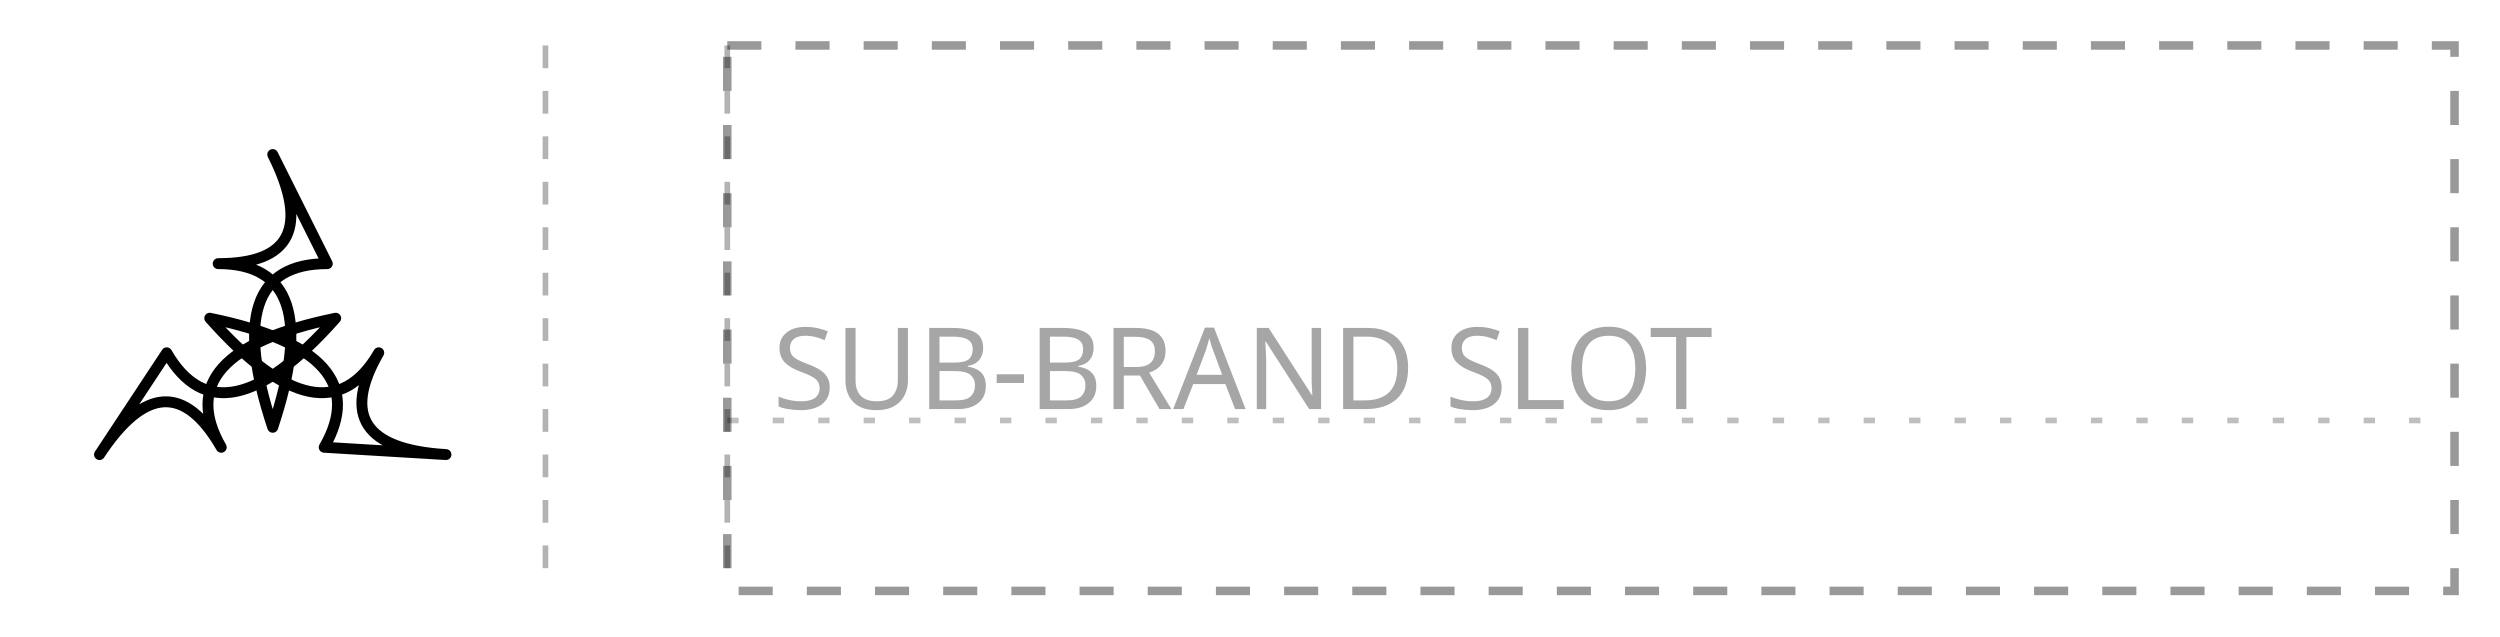
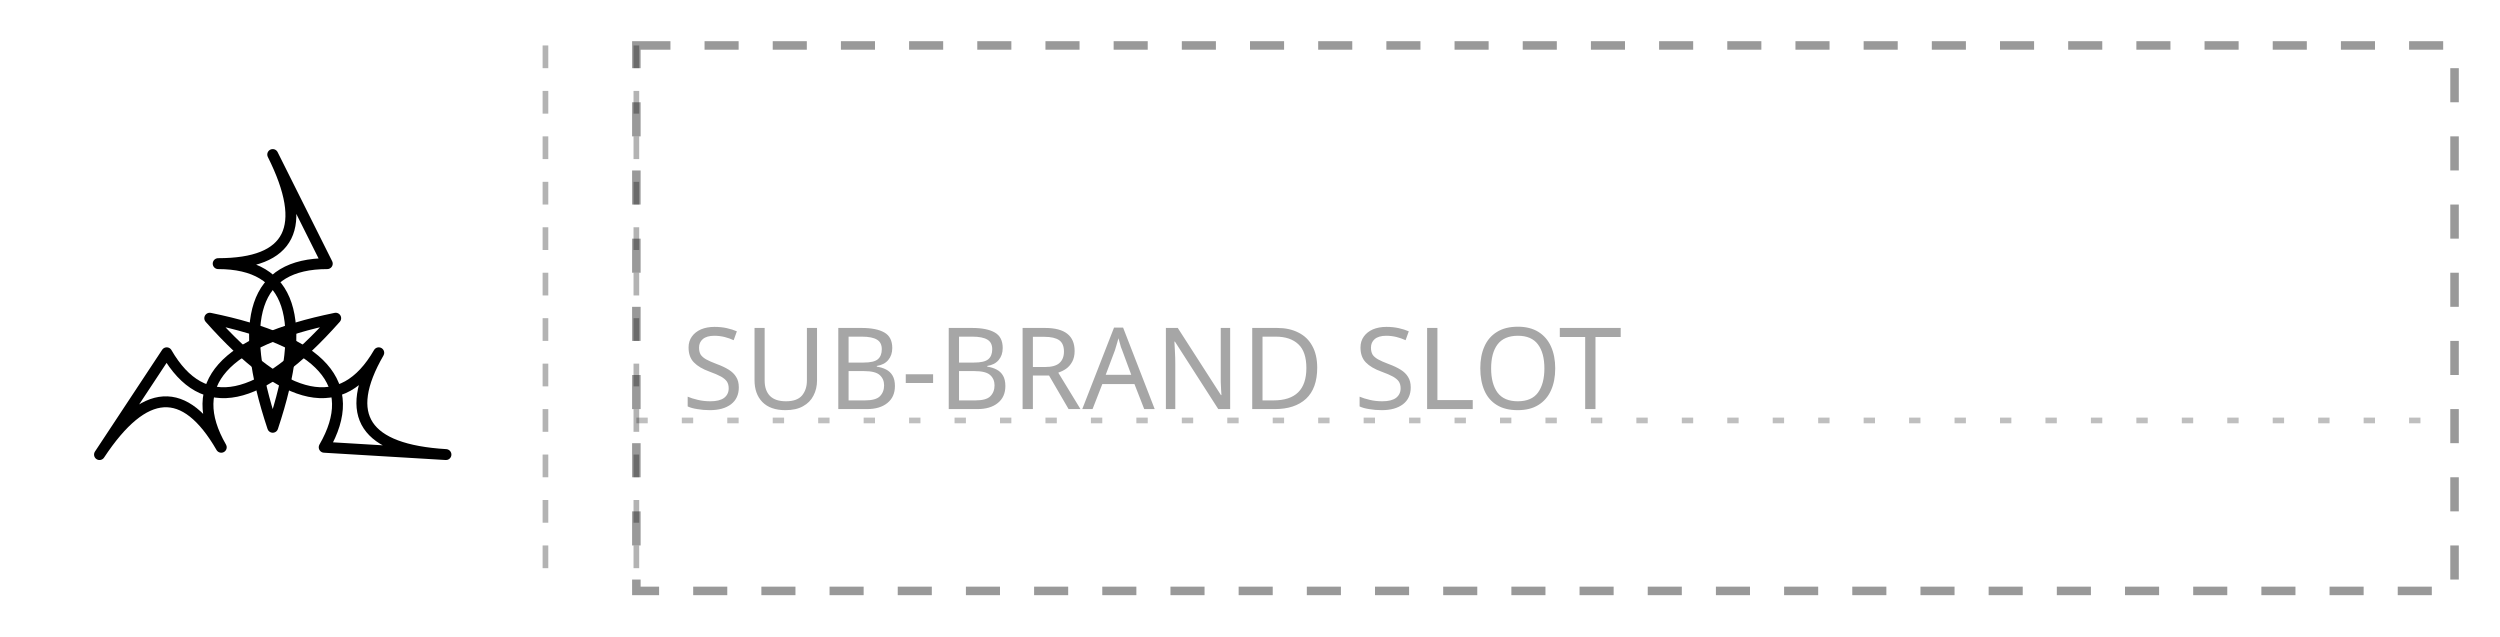
<svg xmlns="http://www.w3.org/2000/svg" viewBox="0 0 220 56" width="440" height="112">
  <svg x="0" y="4" width="48" height="48" viewBox="0 0 100 100">
    <g fill="none" stroke="currentColor" stroke-width="2" stroke-linejoin="round">
      <g transform="rotate(0 50 56.67)">
        <path d="M50,20 Q60,40 40,40 Q60,40 50,70 Q40,40 60,40 Q50,20 50,20 Z" />
      </g>
      <g transform="rotate(120 50 56.67)">
        <path d="M50,20 Q60,40 40,40 Q60,40 50,70 Q40,40 60,40 Q50,20 50,20 Z" />
      </g>
      <g transform="rotate(240 50 56.67)">
        <path d="M50,20 Q60,40 40,40 Q60,40 50,70 Q40,40 60,40 Q50,20 50,20 Z" />
      </g>
    </g>
  </svg>
  <line x1="48" y1="4" x2="48" y2="52" stroke="currentColor" stroke-width="0.5" stroke-dasharray="2,2" opacity="0.3" />
-   <line x1="64" y1="4" x2="64" y2="52" stroke="currentColor" stroke-width="0.5" stroke-dasharray="2,2" opacity="0.3" />
-   <rect x="64" y="4" width="152" height="48" fill="none" stroke="currentColor" stroke-width="0.75" stroke-dasharray="3,3" opacity="0.4" />
-   <line x1="64" y1="37" x2="216" y2="37" stroke="currentColor" stroke-width="0.5" stroke-dasharray="1,3" opacity="0.25" />
-   <text x="68" y="36" font-family="'Space Grotesk', system-ui, sans-serif" font-size="10" fill="currentColor" opacity="0.35">SUB-BRAND SLOT</text>
+   <line x1="56" y1="4" x2="56" y2="52" stroke="currentColor" stroke-width="0.5" stroke-dasharray="2,2" opacity="0.3" />
+   <rect x="56" y="4" width="160" height="48" fill="none" stroke="currentColor" stroke-width="0.75" stroke-dasharray="3,3" opacity="0.4" />
+   <line x1="56" y1="37" x2="216" y2="37" stroke="currentColor" stroke-width="0.5" stroke-dasharray="1,3" opacity="0.25" />
+   <text x="60" y="36" font-family="'Space Grotesk', system-ui, sans-serif" font-size="10" fill="currentColor" opacity="0.35">SUB-BRAND SLOT</text>
</svg>
